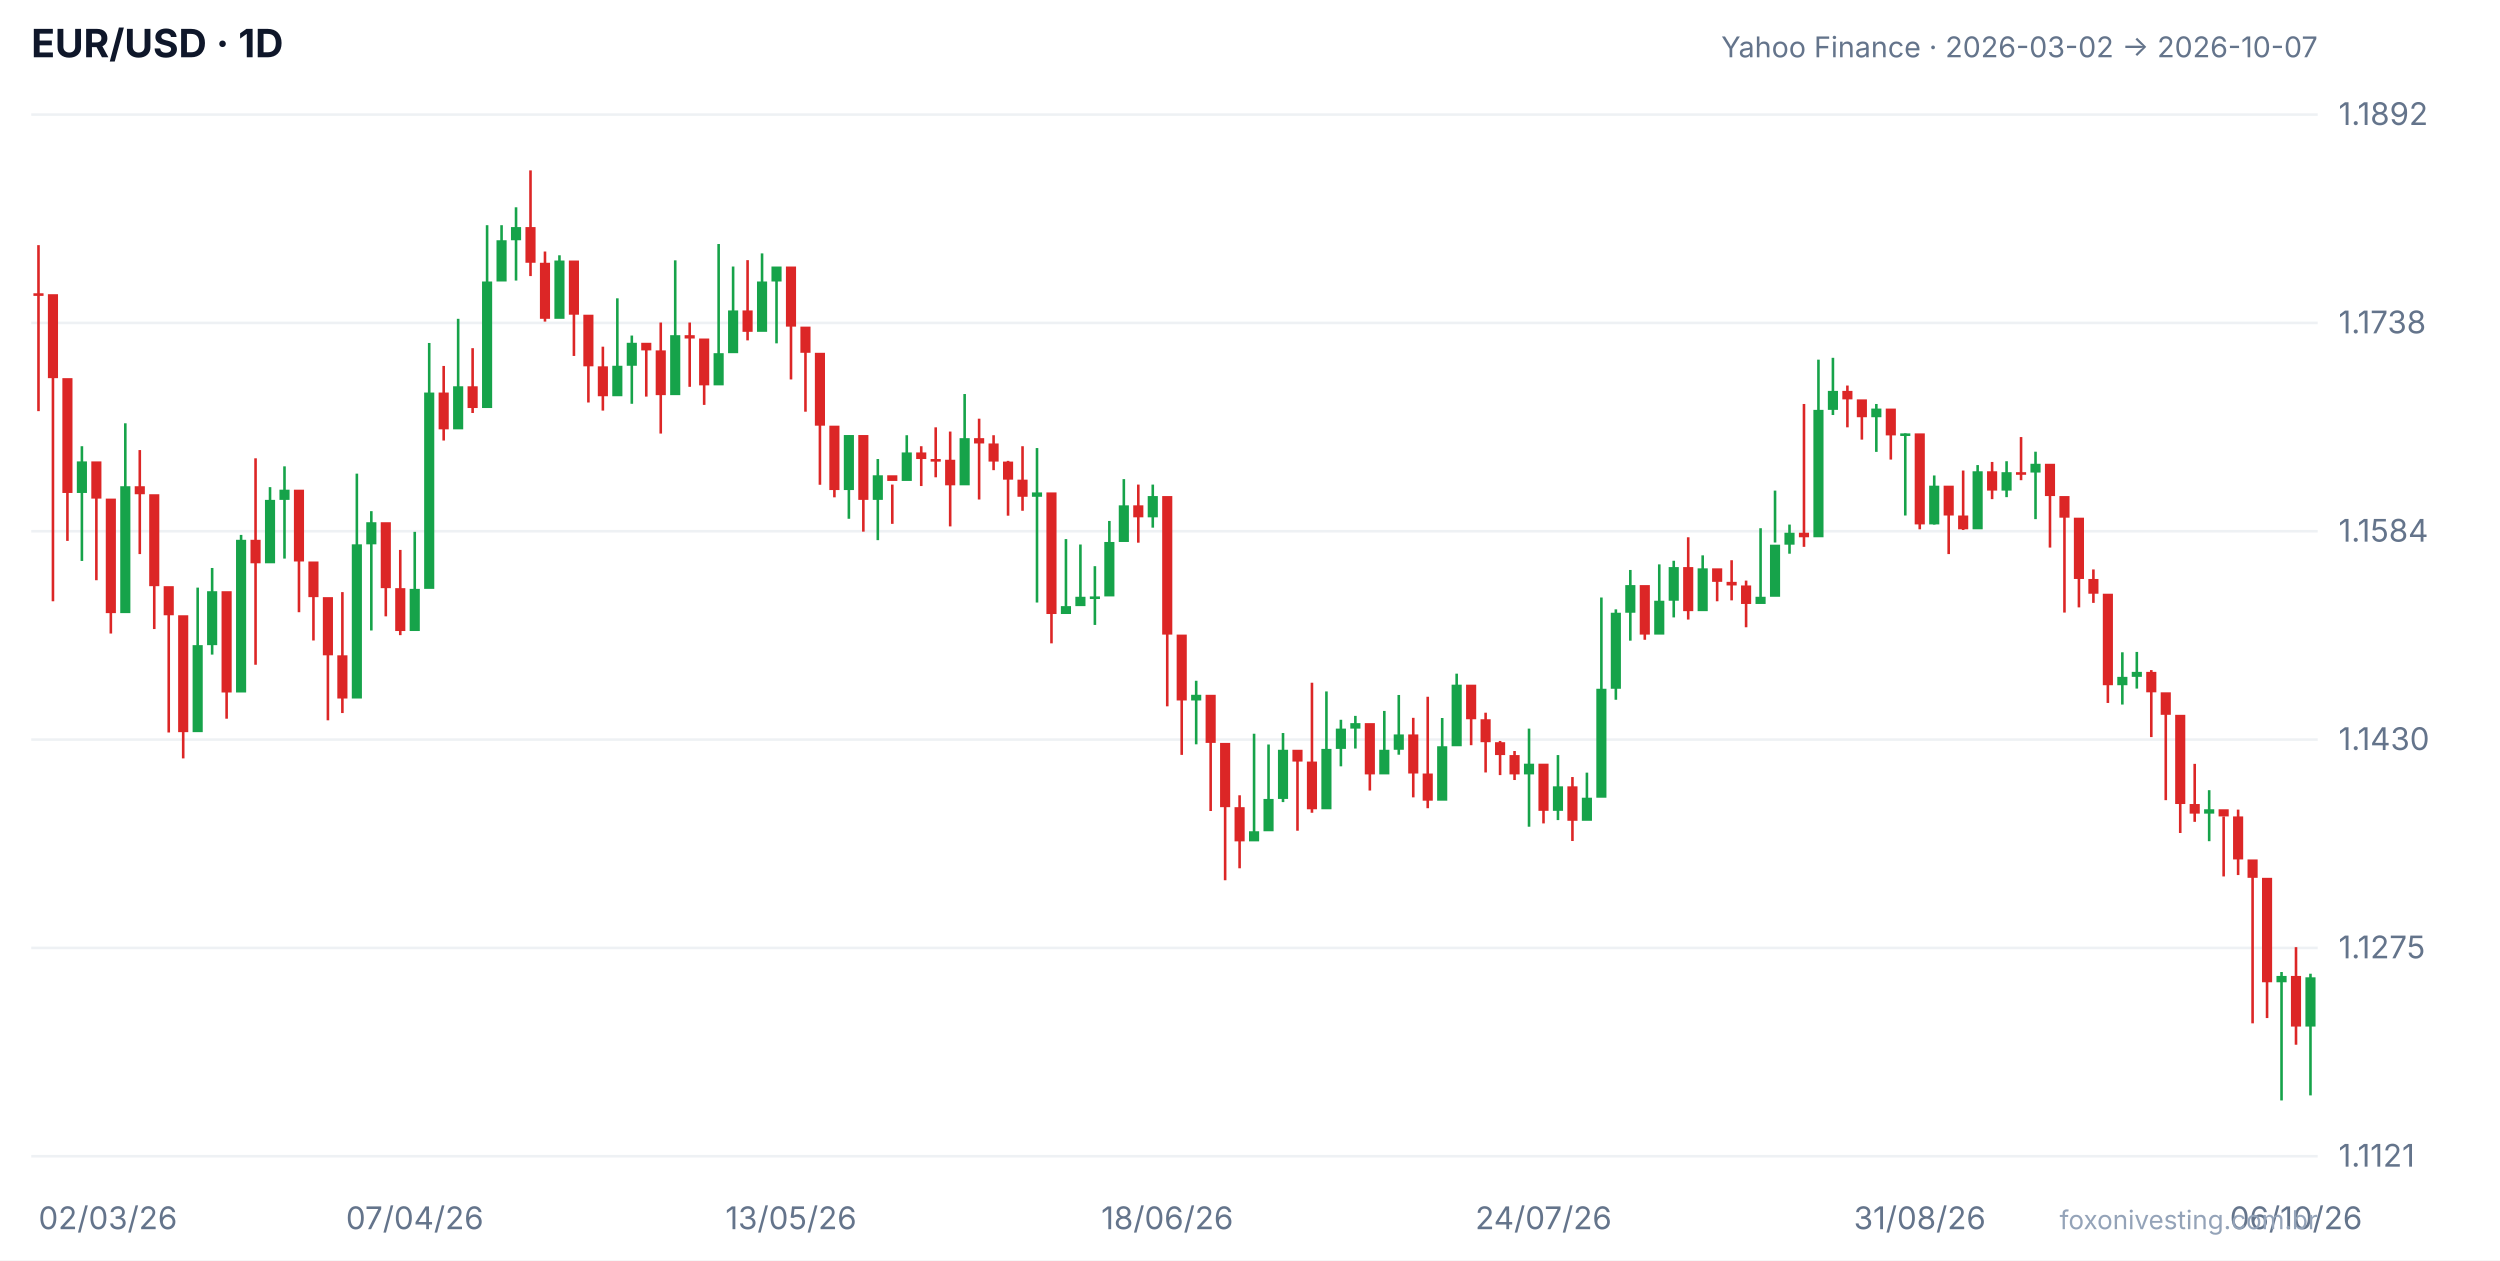
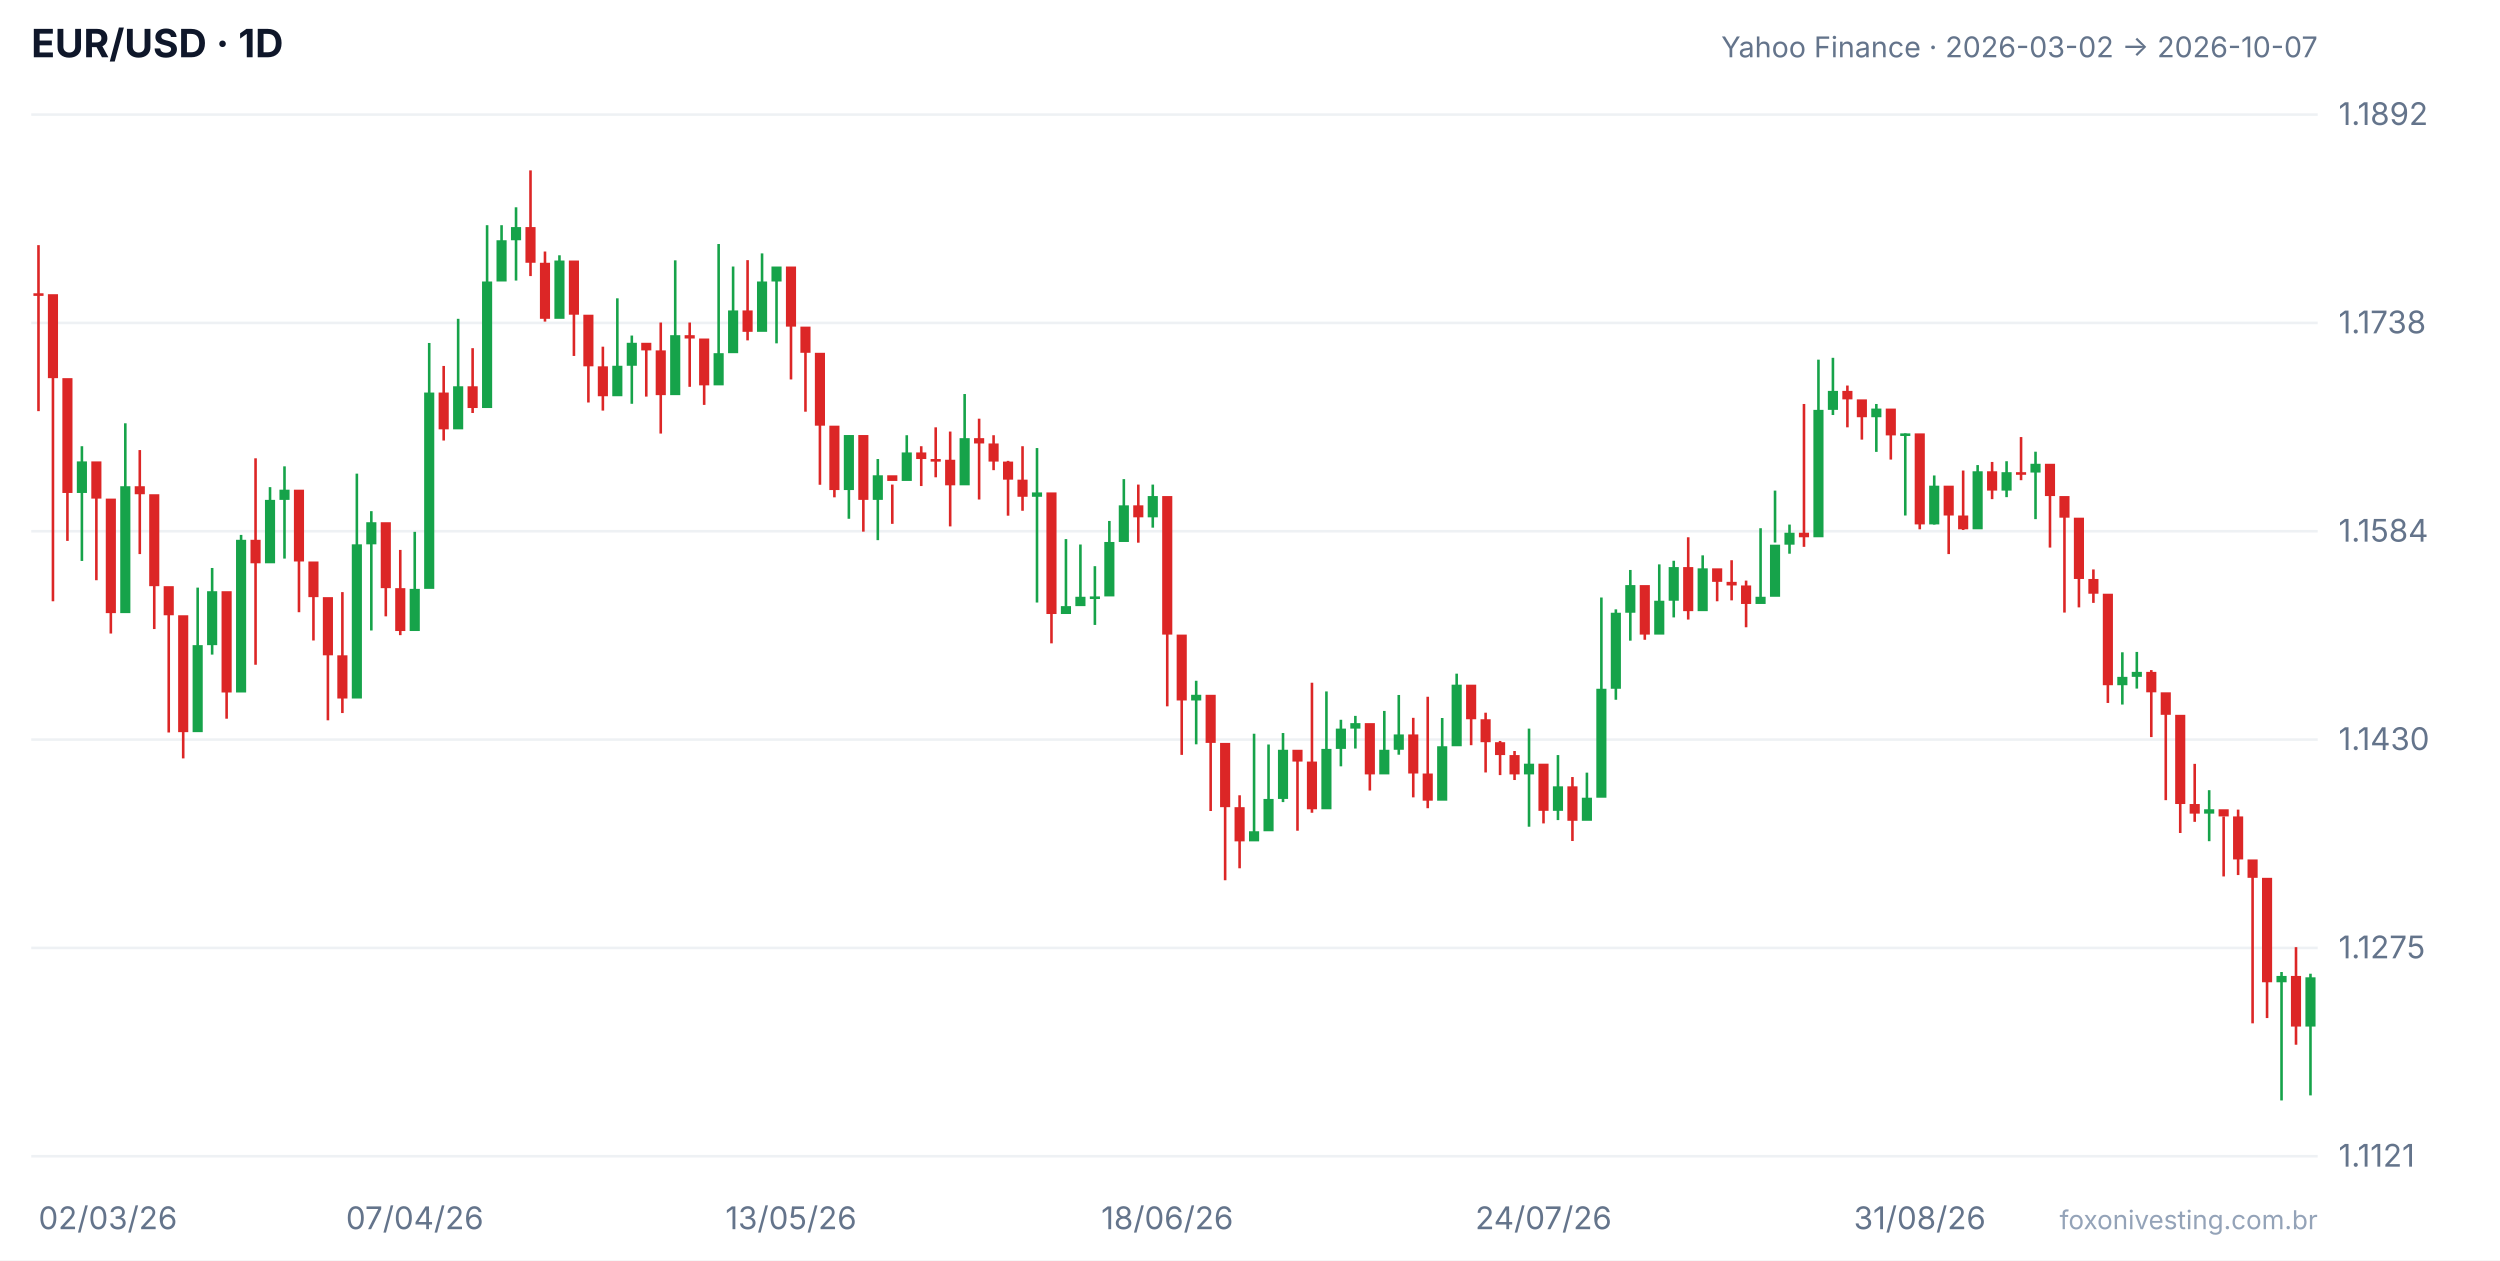
<svg xmlns="http://www.w3.org/2000/svg" viewBox="0 0 960 484" font-family="Inter,system-ui,sans-serif" font-size="12" role="img">
  <rect width="960" height="484" fill="#ffffff" />
  <text x="12" y="22" font-size="15" font-weight="700" fill="#0f172a">EUR/USD · 1D</text>
  <text x="890" y="22" font-size="11" fill="#64748b" text-anchor="end">Yahoo Finance · 2026-03-02 → 2026-10-07</text>
  <line x1="12" x2="890" y1="444" y2="444" stroke="#eef1f4" />
  <text x="898" y="448" fill="#64748b">1.1121</text>
  <line x1="12" x2="890" y1="364" y2="364" stroke="#eef1f4" />
  <text x="898" y="368" fill="#64748b">1.1275</text>
  <line x1="12" x2="890" y1="284" y2="284" stroke="#eef1f4" />
  <text x="898" y="288" fill="#64748b">1.1430</text>
  <line x1="12" x2="890" y1="204" y2="204" stroke="#eef1f4" />
  <text x="898" y="208" fill="#64748b">1.1584</text>
  <line x1="12" x2="890" y1="124" y2="124" stroke="#eef1f4" />
  <text x="898" y="128" fill="#64748b">1.1738</text>
  <line x1="12" x2="890" y1="44" y2="44" stroke="#eef1f4" />
  <text x="898" y="48" fill="#64748b">1.1892</text>
  <text x="14.778" y="472" fill="#64748b" text-anchor="start">02/03/26</text>
  <text x="159.259" y="472" fill="#64748b" text-anchor="middle">07/04/26</text>
  <text x="303.741" y="472" fill="#64748b" text-anchor="middle">13/05/26</text>
  <text x="448.222" y="472" fill="#64748b" text-anchor="middle">18/06/26</text>
  <text x="592.703" y="472" fill="#64748b" text-anchor="middle">24/07/26</text>
  <text x="737.184" y="472" fill="#64748b" text-anchor="middle">31/08/26</text>
-   <text x="881.665" y="472" fill="#64748b" text-anchor="middle">06/10/26</text>
  <line x1="14.778" x2="14.778" y1="94.131" y2="157.883" stroke="#dc2626" />
  <rect x="12.834" y="112.616" width="3.89" height="1" fill="#dc2626" />
  <line x1="20.335" x2="20.335" y1="140.099" y2="230.889" stroke="#dc2626" />
  <rect x="18.391" y="112.974" width="3.89" height="32.237" fill="#dc2626" />
  <line x1="25.892" x2="25.892" y1="167.194" y2="207.7" stroke="#dc2626" />
  <rect x="23.947" y="145.211" width="3.89" height="44.088" fill="#dc2626" />
  <line x1="31.449" x2="31.449" y1="171.347" y2="215.403" stroke="#16a34a" />
  <rect x="29.504" y="177.179" width="3.89" height="12.119" fill="#16a34a" />
  <line x1="37.006" x2="37.006" y1="183.981" y2="222.81" stroke="#dc2626" />
  <rect x="35.061" y="177.179" width="3.89" height="14.286" fill="#dc2626" />
  <line x1="42.563" x2="42.563" y1="198.932" y2="243.274" stroke="#dc2626" />
  <rect x="40.618" y="191.465" width="3.89" height="43.971" fill="#dc2626" />
  <line x1="48.12" x2="48.12" y1="162.542" y2="191.256" stroke="#16a34a" />
  <rect x="46.175" y="186.711" width="3.89" height="48.725" fill="#16a34a" />
  <line x1="53.677" x2="53.677" y1="172.824" y2="212.768" stroke="#dc2626" />
  <rect x="51.732" y="186.711" width="3.89" height="3.077" fill="#dc2626" />
  <line x1="59.234" x2="59.234" y1="212.56" y2="241.557" stroke="#dc2626" />
  <rect x="57.289" y="189.788" width="3.89" height="35.303" fill="#dc2626" />
  <line x1="64.791" x2="64.791" y1="232.336" y2="281.278" stroke="#dc2626" />
  <rect x="62.846" y="225.091" width="3.89" height="11.171" fill="#dc2626" />
  <line x1="70.348" x2="70.348" y1="246.843" y2="291.227" stroke="#dc2626" />
  <rect x="68.403" y="236.262" width="3.89" height="44.881" fill="#dc2626" />
  <line x1="75.905" x2="75.905" y1="225.643" y2="264.622" stroke="#16a34a" />
  <rect x="73.96" y="247.734" width="3.89" height="33.408" fill="#16a34a" />
  <line x1="81.462" x2="81.462" y1="218.105" y2="251.366" stroke="#16a34a" />
  <rect x="79.517" y="227.025" width="3.89" height="20.71" fill="#16a34a" />
  <line x1="87.019" x2="87.019" y1="228.544" y2="275.985" stroke="#dc2626" />
  <rect x="85.074" y="227.025" width="3.89" height="38.892" fill="#dc2626" />
  <line x1="92.576" x2="92.576" y1="205.406" y2="233.783" stroke="#16a34a" />
  <rect x="90.631" y="207.283" width="3.89" height="58.634" fill="#16a34a" />
  <line x1="98.133" x2="98.133" y1="175.986" y2="255.267" stroke="#dc2626" />
  <rect x="96.188" y="207.283" width="3.89" height="9.021" fill="#dc2626" />
  <line x1="103.69" x2="103.69" y1="187.061" y2="211.588" stroke="#16a34a" />
  <rect x="101.745" y="191.954" width="3.89" height="24.35" fill="#16a34a" />
  <line x1="109.247" x2="109.247" y1="179.074" y2="214.502" stroke="#16a34a" />
  <rect x="107.302" y="188.04" width="3.89" height="3.914" fill="#16a34a" />
  <line x1="114.804" x2="114.804" y1="209.089" y2="235.092" stroke="#dc2626" />
  <rect x="112.859" y="188.04" width="3.89" height="27.571" fill="#dc2626" />
  <line x1="120.361" x2="120.361" y1="222.949" y2="245.951" stroke="#dc2626" />
  <rect x="118.416" y="215.611" width="3.89" height="13.691" fill="#dc2626" />
  <line x1="125.918" x2="125.918" y1="235.367" y2="276.597" stroke="#dc2626" />
  <rect x="123.973" y="229.302" width="3.89" height="22.338" fill="#dc2626" />
  <line x1="131.475" x2="131.475" y1="227.37" y2="273.812" stroke="#dc2626" />
  <rect x="129.53" y="251.64" width="3.89" height="16.593" fill="#dc2626" />
  <line x1="137.032" x2="137.032" y1="181.878" y2="218.521" stroke="#16a34a" />
  <rect x="135.087" y="209.02" width="3.89" height="59.213" fill="#16a34a" />
  <line x1="142.589" x2="142.589" y1="196.282" y2="242.107" stroke="#16a34a" />
  <rect x="140.644" y="200.534" width="3.89" height="8.486" fill="#16a34a" />
  <line x1="148.146" x2="148.146" y1="222.257" y2="236.675" stroke="#dc2626" />
  <rect x="146.201" y="200.534" width="3.89" height="25.316" fill="#dc2626" />
  <line x1="153.703" x2="153.703" y1="211.172" y2="243.892" stroke="#dc2626" />
  <rect x="151.758" y="225.851" width="3.89" height="16.462" fill="#dc2626" />
  <line x1="159.259" x2="159.259" y1="204.224" y2="234.403" stroke="#16a34a" />
  <rect x="157.315" y="226.127" width="3.89" height="16.185" fill="#16a34a" />
  <line x1="164.816" x2="164.816" y1="131.702" y2="160.99" stroke="#16a34a" />
  <rect x="162.872" y="150.739" width="3.89" height="75.388" fill="#16a34a" />
  <line x1="170.373" x2="170.373" y1="140.525" y2="169.166" stroke="#dc2626" />
  <rect x="168.428" y="150.739" width="3.89" height="14.13" fill="#dc2626" />
  <line x1="175.93" x2="175.93" y1="122.424" y2="155.127" stroke="#16a34a" />
  <rect x="173.985" y="148.331" width="3.89" height="16.538" fill="#16a34a" />
  <line x1="181.487" x2="181.487" y1="133.697" y2="158.59" stroke="#dc2626" />
  <rect x="179.542" y="148.331" width="3.89" height="8.351" fill="#dc2626" />
  <line x1="187.044" x2="187.044" y1="86.474" y2="114.265" stroke="#16a34a" />
  <rect x="185.099" y="108.095" width="3.89" height="48.587" fill="#16a34a" />
  <line x1="192.601" x2="192.601" y1="86.474" y2="105.437" stroke="#16a34a" />
  <rect x="190.656" y="92.255" width="3.89" height="15.84" fill="#16a34a" />
  <line x1="198.158" x2="198.158" y1="79.596" y2="107.736" stroke="#16a34a" />
  <rect x="196.213" y="87.198" width="3.89" height="5.057" fill="#16a34a" />
  <line x1="203.715" x2="203.715" y1="65.429" y2="106.012" stroke="#dc2626" />
  <rect x="201.77" y="87.198" width="3.89" height="13.707" fill="#dc2626" />
  <line x1="209.272" x2="209.272" y1="96.583" y2="123.496" stroke="#dc2626" />
  <rect x="207.327" y="100.905" width="3.89" height="21.519" fill="#dc2626" />
  <line x1="214.829" x2="214.829" y1="98.025" y2="121.424" stroke="#16a34a" />
  <rect x="212.884" y="100.041" width="3.89" height="22.383" fill="#16a34a" />
  <line x1="220.386" x2="220.386" y1="112.114" y2="136.686" stroke="#dc2626" />
  <rect x="218.441" y="100.041" width="3.89" height="20.81" fill="#dc2626" />
  <line x1="225.943" x2="225.943" y1="135.263" y2="154.561" stroke="#dc2626" />
  <rect x="223.998" y="120.851" width="3.89" height="19.816" fill="#dc2626" />
  <line x1="231.5" x2="231.5" y1="133.127" y2="157.671" stroke="#dc2626" />
  <rect x="229.555" y="140.668" width="3.89" height="11.488" fill="#dc2626" />
  <line x1="237.057" x2="237.057" y1="114.552" y2="140.738" stroke="#16a34a" />
  <rect x="235.112" y="140.454" width="3.89" height="11.702" fill="#16a34a" />
  <line x1="242.614" x2="242.614" y1="128.85" y2="155.056" stroke="#16a34a" />
  <rect x="240.669" y="131.631" width="3.89" height="8.824" fill="#16a34a" />
  <line x1="248.171" x2="248.171" y1="132.414" y2="152.297" stroke="#dc2626" />
  <rect x="246.226" y="131.631" width="3.89" height="2.92" fill="#dc2626" />
  <line x1="253.728" x2="253.728" y1="123.853" y2="166.49" stroke="#dc2626" />
  <rect x="251.783" y="134.551" width="3.89" height="17.18" fill="#dc2626" />
  <line x1="259.285" x2="259.285" y1="99.969" y2="133.768" stroke="#16a34a" />
  <rect x="257.34" y="128.708" width="3.89" height="23.023" fill="#16a34a" />
  <line x1="264.842" x2="264.842" y1="123.853" y2="148.543" stroke="#dc2626" />
  <rect x="262.897" y="128.708" width="3.89" height="1.284" fill="#dc2626" />
  <line x1="270.399" x2="270.399" y1="135.263" y2="155.481" stroke="#dc2626" />
  <rect x="268.454" y="129.991" width="3.89" height="17.985" fill="#dc2626" />
  <line x1="275.956" x2="275.956" y1="93.699" y2="137.255" stroke="#16a34a" />
  <rect x="274.011" y="135.619" width="3.89" height="12.357" fill="#16a34a" />
  <line x1="281.513" x2="281.513" y1="102.345" y2="119.564" stroke="#16a34a" />
  <rect x="279.568" y="119.206" width="3.89" height="16.413" fill="#16a34a" />
  <line x1="287.07" x2="287.07" y1="99.897" y2="130.704" stroke="#dc2626" />
  <rect x="285.125" y="119.206" width="3.89" height="8.217" fill="#dc2626" />
  <line x1="292.627" x2="292.627" y1="97.304" y2="118.204" stroke="#16a34a" />
  <rect x="290.682" y="108.095" width="3.89" height="19.328" fill="#16a34a" />
  <line x1="298.184" x2="298.184" y1="103.064" y2="131.844" stroke="#16a34a" />
  <rect x="296.239" y="102.345" width="3.89" height="5.75" fill="#16a34a" />
  <line x1="303.741" x2="303.741" y1="121.709" y2="145.708" stroke="#dc2626" />
  <rect x="301.796" y="102.345" width="3.89" height="23.079" fill="#dc2626" />
  <line x1="309.297" x2="309.297" y1="132.628" y2="158.095" stroke="#dc2626" />
  <rect x="307.353" y="125.424" width="3.89" height="10.052" fill="#dc2626" />
  <line x1="314.854" x2="314.854" y1="162.189" y2="186.151" stroke="#dc2626" />
  <rect x="312.909" y="135.476" width="3.89" height="27.983" fill="#dc2626" />
  <line x1="320.411" x2="320.411" y1="165.01" y2="190.976" stroke="#dc2626" />
  <rect x="318.466" y="163.459" width="3.89" height="24.721" fill="#dc2626" />
  <line x1="325.968" x2="325.968" y1="167.124" y2="199.21" stroke="#16a34a" />
  <rect x="324.023" y="167.054" width="3.89" height="21.126" fill="#16a34a" />
  <line x1="331.525" x2="331.525" y1="172.753" y2="204.154" stroke="#dc2626" />
  <rect x="329.58" y="167.054" width="3.89" height="24.9" fill="#dc2626" />
  <line x1="337.082" x2="337.082" y1="176.266" y2="207.422" stroke="#16a34a" />
  <rect x="335.137" y="182.509" width="3.89" height="9.445" fill="#16a34a" />
  <line x1="342.639" x2="342.639" y1="186.081" y2="201.161" stroke="#dc2626" />
  <rect x="340.694" y="182.509" width="3.89" height="2.171" fill="#dc2626" />
  <line x1="348.196" x2="348.196" y1="167.124" y2="179.916" stroke="#16a34a" />
  <rect x="346.251" y="173.737" width="3.89" height="10.943" fill="#16a34a" />
  <line x1="353.753" x2="353.753" y1="171.347" y2="186.64" stroke="#dc2626" />
  <rect x="351.808" y="173.737" width="3.89" height="2.529" fill="#dc2626" />
  <line x1="359.31" x2="359.31" y1="164.094" y2="183.28" stroke="#dc2626" />
  <rect x="357.365" y="176.266" width="3.89" height="1" fill="#dc2626" />
  <line x1="364.867" x2="364.867" y1="165.715" y2="202.135" stroke="#dc2626" />
  <rect x="362.922" y="176.547" width="3.89" height="9.814" fill="#dc2626" />
  <line x1="370.424" x2="370.424" y1="151.306" y2="182.228" stroke="#16a34a" />
  <rect x="368.479" y="168.251" width="3.89" height="18.11" fill="#16a34a" />
  <line x1="375.981" x2="375.981" y1="160.778" y2="191.814" stroke="#dc2626" />
  <rect x="374.036" y="168.251" width="3.89" height="2.041" fill="#dc2626" />
  <line x1="381.538" x2="381.538" y1="167.124" y2="180.547" stroke="#dc2626" />
  <rect x="379.593" y="170.292" width="3.89" height="6.957" fill="#dc2626" />
  <line x1="387.095" x2="387.095" y1="176.968" y2="198.025" stroke="#dc2626" />
  <rect x="385.15" y="177.249" width="3.89" height="6.941" fill="#dc2626" />
  <line x1="392.652" x2="392.652" y1="171.347" y2="196.142" stroke="#dc2626" />
  <rect x="390.707" y="184.19" width="3.89" height="6.576" fill="#dc2626" />
  <line x1="398.209" x2="398.209" y1="172.05" y2="231.371" stroke="#16a34a" />
  <rect x="396.264" y="189.089" width="3.89" height="1.678" fill="#16a34a" />
  <line x1="403.766" x2="403.766" y1="219.351" y2="247.048" stroke="#dc2626" />
  <rect x="401.821" y="189.089" width="3.89" height="46.692" fill="#dc2626" />
  <line x1="409.323" x2="409.323" y1="207.004" y2="233.025" stroke="#16a34a" />
  <rect x="407.378" y="232.75" width="3.89" height="3.03" fill="#16a34a" />
  <line x1="414.88" x2="414.88" y1="209.089" y2="229.854" stroke="#16a34a" />
  <rect x="412.935" y="229.164" width="3.89" height="3.586" fill="#16a34a" />
  <line x1="420.437" x2="420.437" y1="217.412" y2="239.976" stroke="#16a34a" />
  <rect x="418.492" y="229.026" width="3.89" height="1" fill="#16a34a" />
  <line x1="425.994" x2="425.994" y1="200.046" y2="217.412" stroke="#16a34a" />
  <rect x="424.049" y="208.117" width="3.89" height="20.909" fill="#16a34a" />
  <line x1="431.551" x2="431.551" y1="183.981" y2="198.443" stroke="#16a34a" />
  <rect x="429.606" y="194.049" width="3.89" height="14.068" fill="#16a34a" />
  <line x1="437.108" x2="437.108" y1="186.081" y2="208.394" stroke="#dc2626" />
  <rect x="435.163" y="194.049" width="3.89" height="4.604" fill="#dc2626" />
  <line x1="442.665" x2="442.665" y1="186.081" y2="202.623" stroke="#16a34a" />
  <rect x="440.72" y="190.487" width="3.89" height="8.166" fill="#16a34a" />
  <line x1="448.222" x2="448.222" y1="231.923" y2="271.228" stroke="#dc2626" />
  <rect x="446.277" y="190.487" width="3.89" height="53.199" fill="#dc2626" />
  <line x1="453.778" x2="453.778" y1="260.05" y2="289.876" stroke="#dc2626" />
  <rect x="451.834" y="243.686" width="3.89" height="25.296" fill="#dc2626" />
  <line x1="459.335" x2="459.335" y1="261.416" y2="285.817" stroke="#16a34a" />
  <rect x="457.391" y="266.802" width="3.89" height="2.179" fill="#16a34a" />
  <line x1="464.892" x2="464.892" y1="279.108" y2="311.429" stroke="#dc2626" />
  <rect x="462.947" y="266.802" width="3.89" height="18.473" fill="#dc2626" />
  <line x1="470.449" x2="470.449" y1="307.467" y2="338.017" stroke="#dc2626" />
  <rect x="468.504" y="285.275" width="3.89" height="24.676" fill="#dc2626" />
  <line x1="476.006" x2="476.006" y1="305.383" y2="333.425" stroke="#dc2626" />
  <rect x="474.061" y="309.952" width="3.89" height="13.131" fill="#dc2626" />
  <line x1="481.563" x2="481.563" y1="281.753" y2="322.749" stroke="#16a34a" />
  <rect x="479.618" y="319.203" width="3.89" height="3.879" fill="#16a34a" />
  <line x1="487.12" x2="487.12" y1="285.885" y2="308.81" stroke="#16a34a" />
  <rect x="485.175" y="306.795" width="3.89" height="12.409" fill="#16a34a" />
  <line x1="492.677" x2="492.677" y1="281.481" y2="308.004" stroke="#16a34a" />
  <rect x="490.732" y="287.915" width="3.89" height="18.879" fill="#16a34a" />
  <line x1="498.234" x2="498.234" y1="290.619" y2="319.002" stroke="#dc2626" />
  <rect x="496.289" y="287.915" width="3.89" height="4.528" fill="#dc2626" />
  <line x1="503.791" x2="503.791" y1="262.166" y2="312.1" stroke="#dc2626" />
  <rect x="501.846" y="292.443" width="3.89" height="18.315" fill="#dc2626" />
  <line x1="509.348" x2="509.348" y1="265.508" y2="288.389" stroke="#16a34a" />
  <rect x="507.403" y="287.577" width="3.89" height="23.181" fill="#16a34a" />
  <line x1="514.905" x2="514.905" y1="276.393" y2="294.267" stroke="#16a34a" />
  <rect x="512.96" y="279.787" width="3.89" height="7.79" fill="#16a34a" />
  <line x1="520.462" x2="520.462" y1="274.899" y2="287.441" stroke="#16a34a" />
  <rect x="518.517" y="277.683" width="3.89" height="2.103" fill="#16a34a" />
  <line x1="526.019" x2="526.019" y1="282.498" y2="303.567" stroke="#dc2626" />
  <rect x="524.074" y="277.683" width="3.89" height="19.687" fill="#dc2626" />
  <line x1="531.576" x2="531.576" y1="272.996" y2="288.321" stroke="#16a34a" />
  <rect x="529.631" y="287.915" width="3.89" height="9.455" fill="#16a34a" />
  <line x1="537.133" x2="537.133" y1="266.87" y2="289.808" stroke="#16a34a" />
  <rect x="535.188" y="282.024" width="3.89" height="5.891" fill="#16a34a" />
  <line x1="542.69" x2="542.69" y1="275.646" y2="306.189" stroke="#dc2626" />
  <rect x="540.745" y="282.024" width="3.89" height="15.008" fill="#dc2626" />
  <line x1="548.247" x2="548.247" y1="267.552" y2="310.355" stroke="#dc2626" />
  <rect x="546.302" y="297.032" width="3.89" height="10.435" fill="#dc2626" />
  <line x1="553.804" x2="553.804" y1="275.714" y2="295.953" stroke="#16a34a" />
  <rect x="551.859" y="286.561" width="3.89" height="20.906" fill="#16a34a" />
  <line x1="559.361" x2="559.361" y1="258.685" y2="279.447" stroke="#16a34a" />
  <rect x="557.416" y="262.917" width="3.89" height="23.645" fill="#16a34a" />
  <line x1="564.918" x2="564.918" y1="271.635" y2="286.156" stroke="#dc2626" />
  <rect x="562.973" y="262.917" width="3.89" height="13.273" fill="#dc2626" />
  <line x1="570.475" x2="570.475" y1="273.676" y2="296.628" stroke="#dc2626" />
  <rect x="568.53" y="276.189" width="3.89" height="8.815" fill="#dc2626" />
  <line x1="576.032" x2="576.032" y1="284.53" y2="297.639" stroke="#dc2626" />
  <rect x="574.087" y="285.004" width="3.89" height="4.939" fill="#dc2626" />
  <line x1="581.589" x2="581.589" y1="288.389" y2="299.526" stroke="#dc2626" />
  <rect x="579.644" y="289.944" width="3.89" height="7.426" fill="#dc2626" />
  <line x1="587.146" x2="587.146" y1="279.787" y2="317.462" stroke="#16a34a" />
  <rect x="585.201" y="293.254" width="3.89" height="4.116" fill="#16a34a" />
  <line x1="592.703" x2="592.703" y1="299.392" y2="316.189" stroke="#dc2626" />
  <rect x="590.758" y="293.254" width="3.89" height="18.107" fill="#dc2626" />
  <line x1="598.259" x2="598.259" y1="289.944" y2="314.916" stroke="#16a34a" />
  <rect x="596.315" y="301.951" width="3.89" height="9.41" fill="#16a34a" />
  <line x1="603.816" x2="603.816" y1="298.381" y2="322.949" stroke="#dc2626" />
  <rect x="601.872" y="301.951" width="3.89" height="13.233" fill="#dc2626" />
  <line x1="609.373" x2="609.373" y1="296.696" y2="311.831" stroke="#16a34a" />
  <rect x="607.428" y="306.324" width="3.89" height="8.86" fill="#16a34a" />
  <line x1="614.93" x2="614.93" y1="229.44" y2="281.007" stroke="#16a34a" />
  <rect x="612.985" y="264.485" width="3.89" height="41.839" fill="#16a34a" />
  <line x1="620.487" x2="620.487" y1="233.99" y2="268.709" stroke="#16a34a" />
  <rect x="618.542" y="235.298" width="3.89" height="29.187" fill="#16a34a" />
  <line x1="626.044" x2="626.044" y1="218.866" y2="246.02" stroke="#16a34a" />
  <rect x="624.099" y="224.676" width="3.89" height="10.622" fill="#16a34a" />
  <line x1="631.601" x2="631.601" y1="231.233" y2="245.677" stroke="#dc2626" />
  <rect x="629.656" y="224.676" width="3.89" height="19.01" fill="#dc2626" />
  <line x1="637.158" x2="637.158" y1="216.72" y2="233.232" stroke="#16a34a" />
  <rect x="635.213" y="230.682" width="3.89" height="13.004" fill="#16a34a" />
  <line x1="642.715" x2="642.715" y1="215.334" y2="237.088" stroke="#16a34a" />
  <rect x="640.77" y="217.759" width="3.89" height="12.924" fill="#16a34a" />
  <line x1="648.272" x2="648.272" y1="206.31" y2="237.914" stroke="#dc2626" />
  <rect x="646.327" y="217.759" width="3.89" height="16.92" fill="#dc2626" />
  <line x1="653.829" x2="653.829" y1="213.254" y2="224.4" stroke="#16a34a" />
  <rect x="651.884" y="218.244" width="3.89" height="16.435" fill="#16a34a" />
  <line x1="659.386" x2="659.386" y1="220.181" y2="230.889" stroke="#dc2626" />
  <rect x="657.441" y="218.244" width="3.89" height="5.188" fill="#dc2626" />
  <line x1="664.943" x2="664.943" y1="215.126" y2="230.544" stroke="#dc2626" />
  <rect x="662.998" y="223.432" width="3.89" height="1.383" fill="#dc2626" />
  <line x1="670.5" x2="670.5" y1="222.949" y2="240.87" stroke="#dc2626" />
  <rect x="668.555" y="224.815" width="3.89" height="7.108" fill="#dc2626" />
  <line x1="676.057" x2="676.057" y1="202.832" y2="230.613" stroke="#16a34a" />
  <rect x="674.112" y="229.164" width="3.89" height="2.759" fill="#16a34a" />
  <line x1="681.614" x2="681.614" y1="188.39" y2="208.325" stroke="#16a34a" />
  <rect x="679.669" y="209.158" width="3.89" height="20.006" fill="#16a34a" />
  <line x1="687.171" x2="687.171" y1="201.439" y2="212.63" stroke="#16a34a" />
  <rect x="685.226" y="204.571" width="3.89" height="4.587" fill="#16a34a" />
  <line x1="692.728" x2="692.728" y1="155.127" y2="209.992" stroke="#dc2626" />
  <rect x="690.783" y="204.571" width="3.89" height="1.739" fill="#dc2626" />
  <line x1="698.285" x2="698.285" y1="138.109" y2="159.226" stroke="#16a34a" />
  <rect x="696.34" y="157.389" width="3.89" height="48.921" fill="#16a34a" />
  <line x1="703.842" x2="703.842" y1="137.397" y2="159.367" stroke="#16a34a" />
  <rect x="701.897" y="150.102" width="3.89" height="7.287" fill="#16a34a" />
  <line x1="709.399" x2="709.399" y1="148.048" y2="164.094" stroke="#dc2626" />
  <rect x="707.454" y="150.102" width="3.89" height="3.257" fill="#dc2626" />
  <line x1="714.956" x2="714.956" y1="156.541" y2="168.814" stroke="#dc2626" />
  <rect x="713.011" y="153.359" width="3.89" height="6.855" fill="#dc2626" />
  <line x1="720.513" x2="720.513" y1="155.127" y2="173.526" stroke="#16a34a" />
  <rect x="718.568" y="156.894" width="3.89" height="3.32" fill="#16a34a" />
  <line x1="726.07" x2="726.07" y1="163.601" y2="176.477" stroke="#dc2626" />
  <rect x="724.125" y="156.894" width="3.89" height="10.3" fill="#dc2626" />
  <line x1="731.627" x2="731.627" y1="166.42" y2="197.956" stroke="#16a34a" />
  <rect x="729.682" y="166.42" width="3.89" height="1" fill="#16a34a" />
  <line x1="737.184" x2="737.184" y1="183.981" y2="203.25" stroke="#dc2626" />
  <rect x="735.239" y="166.42" width="3.89" height="34.95" fill="#dc2626" />
  <line x1="742.741" x2="742.741" y1="182.579" y2="201.439" stroke="#16a34a" />
  <rect x="740.796" y="186.501" width="3.89" height="14.869" fill="#16a34a" />
  <line x1="748.297" x2="748.297" y1="193.141" y2="212.768" stroke="#dc2626" />
  <rect x="746.353" y="186.501" width="3.89" height="11.455" fill="#dc2626" />
  <line x1="753.854" x2="753.854" y1="180.686" y2="203.528" stroke="#dc2626" />
  <rect x="751.909" y="197.956" width="3.89" height="5.294" fill="#dc2626" />
  <line x1="759.411" x2="759.411" y1="178.582" y2="202.205" stroke="#16a34a" />
  <rect x="757.466" y="180.967" width="3.89" height="22.283" fill="#16a34a" />
  <line x1="764.968" x2="764.968" y1="177.389" y2="191.675" stroke="#dc2626" />
  <rect x="763.023" y="180.967" width="3.89" height="7.423" fill="#dc2626" />
  <line x1="770.525" x2="770.525" y1="177.109" y2="190.906" stroke="#16a34a" />
  <rect x="768.58" y="181.317" width="3.89" height="7.072" fill="#16a34a" />
  <line x1="776.082" x2="776.082" y1="167.828" y2="184.4" stroke="#dc2626" />
  <rect x="774.137" y="181.317" width="3.89" height="1" fill="#dc2626" />
  <line x1="781.639" x2="781.639" y1="173.456" y2="199.35" stroke="#16a34a" />
  <rect x="779.694" y="178.092" width="3.89" height="3.366" fill="#16a34a" />
  <line x1="787.196" x2="787.196" y1="185.381" y2="210.27" stroke="#dc2626" />
  <rect x="785.251" y="178.092" width="3.89" height="12.395" fill="#dc2626" />
  <line x1="792.753" x2="792.753" y1="197.956" y2="235.229" stroke="#dc2626" />
  <rect x="790.808" y="190.487" width="3.89" height="8.305" fill="#dc2626" />
  <line x1="798.31" x2="798.31" y1="220.181" y2="233.232" stroke="#dc2626" />
  <rect x="796.365" y="198.792" width="3.89" height="23.534" fill="#dc2626" />
  <line x1="803.867" x2="803.867" y1="218.659" y2="231.509" stroke="#dc2626" />
  <rect x="801.922" y="222.326" width="3.89" height="5.665" fill="#dc2626" />
  <line x1="809.424" x2="809.424" y1="248.625" y2="269.935" stroke="#dc2626" />
  <rect x="807.479" y="227.991" width="3.89" height="35.131" fill="#dc2626" />
  <line x1="814.981" x2="814.981" y1="250.476" y2="270.547" stroke="#16a34a" />
  <rect x="813.036" y="259.914" width="3.89" height="3.208" fill="#16a34a" />
  <line x1="820.538" x2="820.538" y1="250.338" y2="264.417" stroke="#16a34a" />
  <rect x="818.593" y="258.002" width="3.89" height="1.912" fill="#16a34a" />
  <line x1="826.095" x2="826.095" y1="257.318" y2="283.04" stroke="#dc2626" />
  <rect x="824.15" y="258.002" width="3.89" height="7.847" fill="#dc2626" />
  <line x1="831.652" x2="831.652" y1="272.996" y2="307.265" stroke="#dc2626" />
  <rect x="829.707" y="265.849" width="3.89" height="8.642" fill="#dc2626" />
  <line x1="837.209" x2="837.209" y1="299.392" y2="319.872" stroke="#dc2626" />
  <rect x="835.264" y="274.491" width="3.89" height="34.253" fill="#dc2626" />
  <line x1="842.766" x2="842.766" y1="293.321" y2="315.586" stroke="#dc2626" />
  <rect x="840.821" y="308.743" width="3.89" height="3.692" fill="#dc2626" />
  <line x1="848.323" x2="848.323" y1="303.432" y2="323.016" stroke="#16a34a" />
  <rect x="846.378" y="310.758" width="3.89" height="1.677" fill="#16a34a" />
  <line x1="853.88" x2="853.88" y1="313.508" y2="336.554" stroke="#dc2626" />
  <rect x="851.935" y="310.758" width="3.89" height="2.75" fill="#dc2626" />
  <line x1="859.437" x2="859.437" y1="310.892" y2="336.021" stroke="#dc2626" />
  <rect x="857.492" y="313.508" width="3.89" height="16.518" fill="#dc2626" />
  <line x1="864.994" x2="864.994" y1="330.892" y2="392.962" stroke="#dc2626" />
  <rect x="863.049" y="330.026" width="3.89" height="7.06" fill="#dc2626" />
  <line x1="870.551" x2="870.551" y1="358.826" y2="390.938" stroke="#dc2626" />
  <rect x="868.606" y="337.086" width="3.89" height="40.105" fill="#dc2626" />
  <line x1="876.108" x2="876.108" y1="373.251" y2="422.571" stroke="#16a34a" />
  <rect x="874.163" y="374.762" width="3.89" height="2.429" fill="#16a34a" />
  <line x1="881.665" x2="881.665" y1="363.708" y2="401.175" stroke="#dc2626" />
  <rect x="879.72" y="374.762" width="3.89" height="19.44" fill="#dc2626" />
  <line x1="887.222" x2="887.222" y1="373.908" y2="420.633" stroke="#16a34a" />
  <rect x="885.277" y="375.287" width="3.89" height="18.915" fill="#16a34a" />
  <text x="890" y="472" font-size="10" fill="#94a3b8" text-anchor="end">foxonivesting.com.br</text>
</svg>
